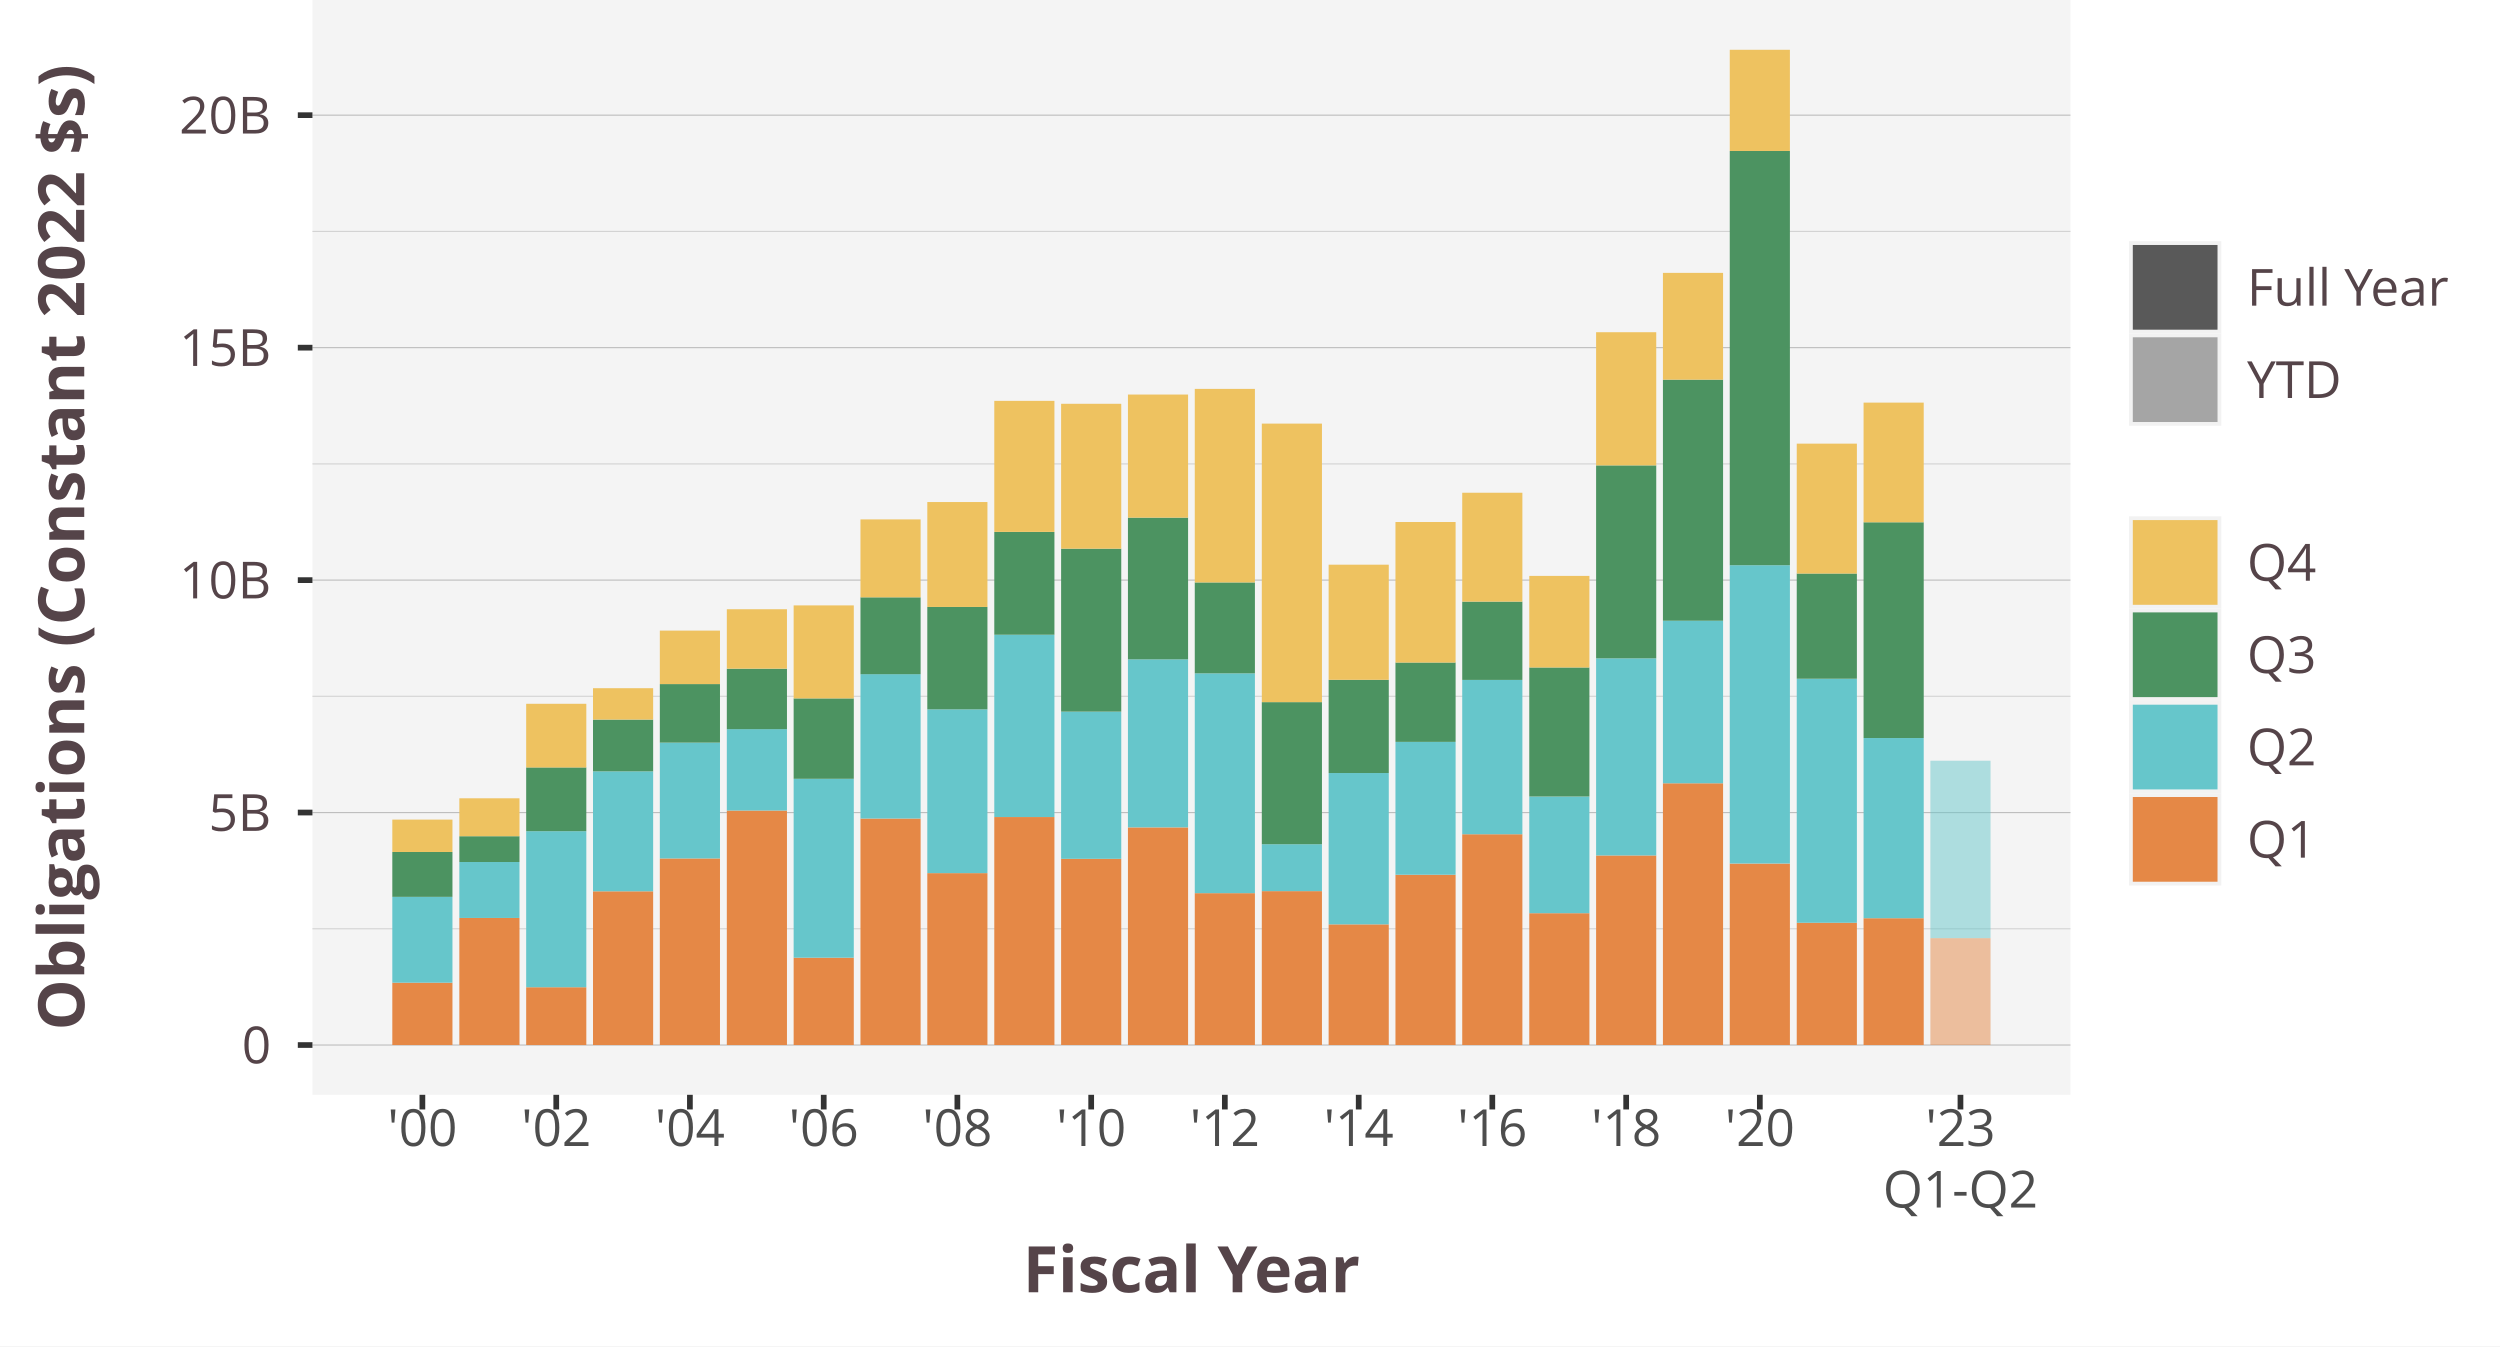
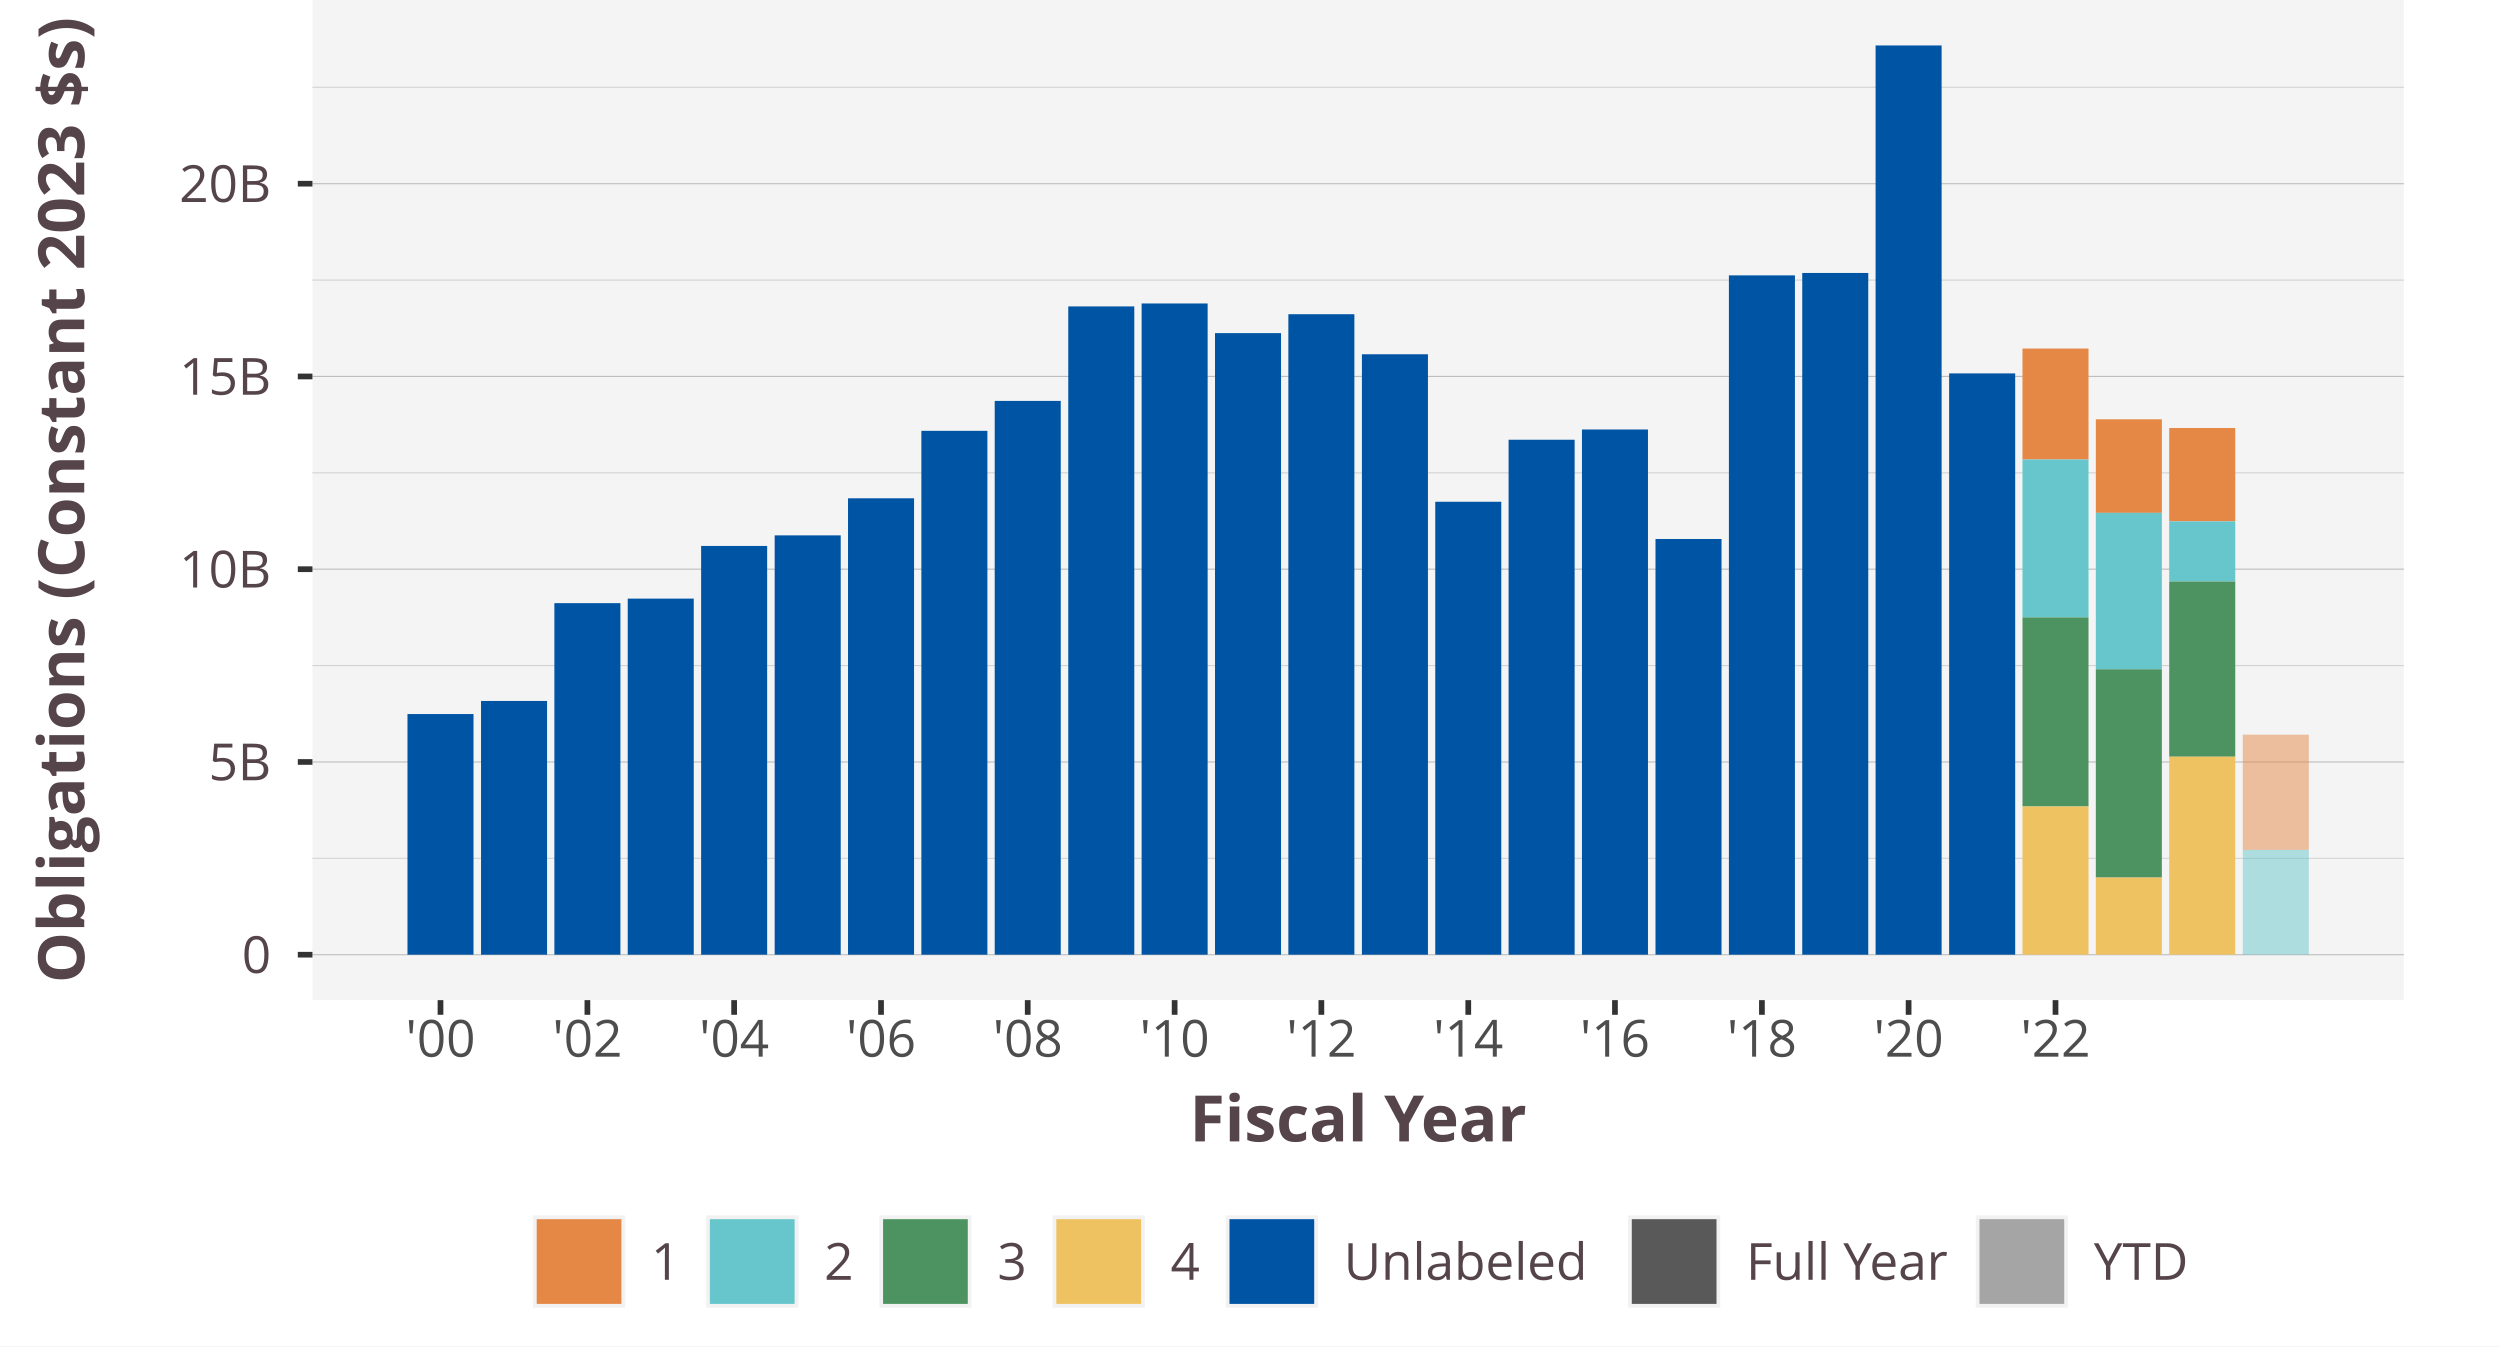
<svg xmlns="http://www.w3.org/2000/svg" class="svglite" width="468.00pt" height="252.00pt" viewBox="0 0 468.00 252.00">
  <defs>
    <style type="text/css">
    .svglite line, .svglite polyline, .svglite polygon, .svglite path, .svglite rect, .svglite circle {
      fill: none;
      stroke: #000000;
      stroke-linecap: round;
      stroke-linejoin: round;
      stroke-miterlimit: 10.00;
    }
    .svglite text {
      white-space: pre;
    }
  </style>
  </defs>
  <rect width="100%" height="100%" style="stroke: none; fill: #FFFFFF;" />
  <defs>
    <clipPath id="cpMC4wMHw0NjguMDB8MC4wMHwyNTIuMDA=">
      <rect x="0.00" y="0.00" width="468.00" height="252.00" />
    </clipPath>
  </defs>
  <g clip-path="url(#cpMC4wMHw0NjguMDB8MC4wMHwyNTIuMDA=)">
    <rect x="0.00" y="-0" width="468.00" height="252.00" style="stroke-width: 1.07; stroke: #FFFFFF; fill: #FFFFFF;" />
  </g>
  <defs>
-     <clipPath id="cpNTguNDl8Mzg3LjU5fDAuMDB8MjA0Ljk1">
-       <rect x="58.49" y="0.00" width="329.10" height="204.95" />
+     <clipPath id="cpNTguNDl8NDUwLjAwfDAuMDB8MTg3LjIz">
+       <rect x="58.49" y="0.00" width="391.51" height="187.23" />
    </clipPath>
  </defs>
-   <g clip-path="url(#cpNTguNDl8Mzg3LjU5fDAuMDB8MjA0Ljk1)">
-     <rect x="58.49" y="0.00" width="329.10" height="204.95" style="stroke-width: 1.07; stroke: none; fill: #F4F4F4;" />
-     <polyline points="58.49,173.87 387.59,173.87 " style="stroke-width: 0.21; stroke: #D3D3D3; stroke-linecap: butt;" />
-     <polyline points="58.49,130.35 387.59,130.35 " style="stroke-width: 0.21; stroke: #D3D3D3; stroke-linecap: butt;" />
-     <polyline points="58.49,86.84 387.59,86.84 " style="stroke-width: 0.21; stroke: #D3D3D3; stroke-linecap: butt;" />
-     <polyline points="58.49,43.32 387.59,43.32 " style="stroke-width: 0.21; stroke: #D3D3D3; stroke-linecap: butt;" />
-     <polyline points="58.49,195.63 387.59,195.63 " style="stroke-width: 0.21; stroke: #BEBEBE; stroke-linecap: butt;" />
-     <polyline points="58.49,152.11 387.59,152.11 " style="stroke-width: 0.21; stroke: #BEBEBE; stroke-linecap: butt;" />
-     <polyline points="58.49,108.60 387.59,108.60 " style="stroke-width: 0.21; stroke: #BEBEBE; stroke-linecap: butt;" />
-     <polyline points="58.49,65.08 387.59,65.08 " style="stroke-width: 0.21; stroke: #BEBEBE; stroke-linecap: butt;" />
-     <polyline points="58.49,21.56 387.59,21.56 " style="stroke-width: 0.21; stroke: #BEBEBE; stroke-linecap: butt;" />
-     <rect x="73.44" y="183.96" width="11.26" height="11.67" style="stroke-width: 1.07; stroke: none; stroke-linecap: butt; stroke-linejoin: miter; fill: #E58846;" />
-     <rect x="85.99" y="171.84" width="11.26" height="23.79" style="stroke-width: 1.07; stroke: none; stroke-linecap: butt; stroke-linejoin: miter; fill: #E58846;" />
-     <rect x="98.50" y="184.81" width="11.26" height="10.82" style="stroke-width: 1.07; stroke: none; stroke-linecap: butt; stroke-linejoin: miter; fill: #E58846;" />
-     <rect x="111.01" y="166.85" width="11.26" height="28.78" style="stroke-width: 1.07; stroke: none; stroke-linecap: butt; stroke-linejoin: miter; fill: #E58846;" />
-     <rect x="123.52" y="160.70" width="11.26" height="34.93" style="stroke-width: 1.07; stroke: none; stroke-linecap: butt; stroke-linejoin: miter; fill: #E58846;" />
-     <rect x="136.06" y="151.73" width="11.26" height="43.90" style="stroke-width: 1.07; stroke: none; stroke-linecap: butt; stroke-linejoin: miter; fill: #E58846;" />
-     <rect x="148.57" y="179.28" width="11.26" height="16.35" style="stroke-width: 1.07; stroke: none; stroke-linecap: butt; stroke-linejoin: miter; fill: #E58846;" />
-     <rect x="161.08" y="153.23" width="11.26" height="42.40" style="stroke-width: 1.07; stroke: none; stroke-linecap: butt; stroke-linejoin: miter; fill: #E58846;" />
-     <rect x="173.59" y="163.45" width="11.26" height="32.18" style="stroke-width: 1.07; stroke: none; stroke-linecap: butt; stroke-linejoin: miter; fill: #E58846;" />
-     <rect x="186.13" y="152.95" width="11.26" height="42.68" style="stroke-width: 1.07; stroke: none; stroke-linecap: butt; stroke-linejoin: miter; fill: #E58846;" />
-     <rect x="198.64" y="160.76" width="11.26" height="34.86" style="stroke-width: 1.07; stroke: none; stroke-linecap: butt; stroke-linejoin: miter; fill: #E58846;" />
-     <rect x="211.15" y="154.89" width="11.26" height="40.74" style="stroke-width: 1.07; stroke: none; stroke-linecap: butt; stroke-linejoin: miter; fill: #E58846;" />
-     <rect x="223.66" y="167.20" width="11.26" height="28.43" style="stroke-width: 1.07; stroke: none; stroke-linecap: butt; stroke-linejoin: miter; fill: #E58846;" />
-     <rect x="236.21" y="166.82" width="11.26" height="28.81" style="stroke-width: 1.07; stroke: none; stroke-linecap: butt; stroke-linejoin: miter; fill: #E58846;" />
-     <rect x="248.72" y="173.04" width="11.26" height="22.59" style="stroke-width: 1.07; stroke: none; stroke-linecap: butt; stroke-linejoin: miter; fill: #E58846;" />
-     <rect x="261.23" y="163.75" width="11.26" height="31.88" style="stroke-width: 1.07; stroke: none; stroke-linecap: butt; stroke-linejoin: miter; fill: #E58846;" />
-     <rect x="273.73" y="156.17" width="11.26" height="39.46" style="stroke-width: 1.07; stroke: none; stroke-linecap: butt; stroke-linejoin: miter; fill: #E58846;" />
-     <rect x="286.28" y="170.95" width="11.26" height="24.68" style="stroke-width: 1.07; stroke: none; stroke-linecap: butt; stroke-linejoin: miter; fill: #E58846;" />
-     <rect x="298.79" y="160.14" width="11.26" height="35.49" style="stroke-width: 1.07; stroke: none; stroke-linecap: butt; stroke-linejoin: miter; fill: #E58846;" />
-     <rect x="311.30" y="146.63" width="11.26" height="49.00" style="stroke-width: 1.07; stroke: none; stroke-linecap: butt; stroke-linejoin: miter; fill: #E58846;" />
-     <rect x="323.81" y="161.66" width="11.26" height="33.97" style="stroke-width: 1.07; stroke: none; stroke-linecap: butt; stroke-linejoin: miter; fill: #E58846;" />
-     <rect x="336.35" y="172.73" width="11.26" height="22.90" style="stroke-width: 1.07; stroke: none; stroke-linecap: butt; stroke-linejoin: miter; fill: #E58846;" />
-     <rect x="348.86" y="171.89" width="11.26" height="23.74" style="stroke-width: 1.07; stroke: none; stroke-linecap: butt; stroke-linejoin: miter; fill: #E58846;" />
-     <rect x="361.37" y="175.62" width="11.26" height="20.01" style="stroke-width: 1.07; stroke: none; stroke-linecap: butt; stroke-linejoin: miter; fill: #E58846; fill-opacity: 0.50;" />
-     <rect x="73.44" y="167.89" width="11.26" height="16.07" style="stroke-width: 1.07; stroke: none; stroke-linecap: butt; stroke-linejoin: miter; fill: #66C6CB;" />
-     <rect x="85.99" y="161.37" width="11.26" height="10.47" style="stroke-width: 1.07; stroke: none; stroke-linecap: butt; stroke-linejoin: miter; fill: #66C6CB;" />
-     <rect x="98.50" y="155.60" width="11.26" height="29.21" style="stroke-width: 1.07; stroke: none; stroke-linecap: butt; stroke-linejoin: miter; fill: #66C6CB;" />
-     <rect x="111.01" y="144.40" width="11.26" height="22.45" style="stroke-width: 1.07; stroke: none; stroke-linecap: butt; stroke-linejoin: miter; fill: #66C6CB;" />
-     <rect x="123.52" y="139.02" width="11.26" height="21.68" style="stroke-width: 1.07; stroke: none; stroke-linecap: butt; stroke-linejoin: miter; fill: #66C6CB;" />
-     <rect x="136.06" y="136.49" width="11.26" height="15.24" style="stroke-width: 1.07; stroke: none; stroke-linecap: butt; stroke-linejoin: miter; fill: #66C6CB;" />
-     <rect x="148.57" y="145.79" width="11.26" height="33.49" style="stroke-width: 1.07; stroke: none; stroke-linecap: butt; stroke-linejoin: miter; fill: #66C6CB;" />
-     <rect x="161.08" y="126.20" width="11.26" height="27.03" style="stroke-width: 1.07; stroke: none; stroke-linecap: butt; stroke-linejoin: miter; fill: #66C6CB;" />
-     <rect x="173.59" y="132.79" width="11.26" height="30.66" style="stroke-width: 1.07; stroke: none; stroke-linecap: butt; stroke-linejoin: miter; fill: #66C6CB;" />
-     <rect x="186.13" y="118.82" width="11.26" height="34.13" style="stroke-width: 1.07; stroke: none; stroke-linecap: butt; stroke-linejoin: miter; fill: #66C6CB;" />
-     <rect x="198.64" y="133.23" width="11.26" height="27.54" style="stroke-width: 1.07; stroke: none; stroke-linecap: butt; stroke-linejoin: miter; fill: #66C6CB;" />
-     <rect x="211.15" y="123.43" width="11.26" height="31.45" style="stroke-width: 1.07; stroke: none; stroke-linecap: butt; stroke-linejoin: miter; fill: #66C6CB;" />
-     <rect x="223.66" y="126.05" width="11.26" height="41.15" style="stroke-width: 1.07; stroke: none; stroke-linecap: butt; stroke-linejoin: miter; fill: #66C6CB;" />
-     <rect x="236.21" y="158.04" width="11.26" height="8.78" style="stroke-width: 1.07; stroke: none; stroke-linecap: butt; stroke-linejoin: miter; fill: #66C6CB;" />
-     <rect x="248.72" y="144.71" width="11.26" height="28.33" style="stroke-width: 1.07; stroke: none; stroke-linecap: butt; stroke-linejoin: miter; fill: #66C6CB;" />
-     <rect x="261.23" y="138.89" width="11.26" height="24.86" style="stroke-width: 1.07; stroke: none; stroke-linecap: butt; stroke-linejoin: miter; fill: #66C6CB;" />
-     <rect x="273.73" y="127.28" width="11.26" height="28.89" style="stroke-width: 1.07; stroke: none; stroke-linecap: butt; stroke-linejoin: miter; fill: #66C6CB;" />
-     <rect x="286.28" y="149.12" width="11.26" height="21.83" style="stroke-width: 1.07; stroke: none; stroke-linecap: butt; stroke-linejoin: miter; fill: #66C6CB;" />
-     <rect x="298.79" y="123.24" width="11.26" height="36.90" style="stroke-width: 1.07; stroke: none; stroke-linecap: butt; stroke-linejoin: miter; fill: #66C6CB;" />
-     <rect x="311.30" y="116.20" width="11.26" height="30.43" style="stroke-width: 1.07; stroke: none; stroke-linecap: butt; stroke-linejoin: miter; fill: #66C6CB;" />
-     <rect x="323.81" y="105.81" width="11.26" height="55.84" style="stroke-width: 1.07; stroke: none; stroke-linecap: butt; stroke-linejoin: miter; fill: #66C6CB;" />
-     <rect x="336.35" y="127.07" width="11.26" height="45.67" style="stroke-width: 1.07; stroke: none; stroke-linecap: butt; stroke-linejoin: miter; fill: #66C6CB;" />
-     <rect x="348.86" y="138.16" width="11.26" height="33.73" style="stroke-width: 1.07; stroke: none; stroke-linecap: butt; stroke-linejoin: miter; fill: #66C6CB;" />
-     <rect x="361.37" y="142.41" width="11.26" height="33.21" style="stroke-width: 1.07; stroke: none; stroke-linecap: butt; stroke-linejoin: miter; fill: #66C6CB; fill-opacity: 0.50;" />
-     <rect x="73.44" y="159.49" width="11.26" height="8.40" style="stroke-width: 1.07; stroke: none; stroke-linecap: butt; stroke-linejoin: miter; fill: #4C9361;" />
-     <rect x="85.99" y="156.54" width="11.26" height="4.83" style="stroke-width: 1.07; stroke: none; stroke-linecap: butt; stroke-linejoin: miter; fill: #4C9361;" />
-     <rect x="98.50" y="143.66" width="11.26" height="11.94" style="stroke-width: 1.07; stroke: none; stroke-linecap: butt; stroke-linejoin: miter; fill: #4C9361;" />
-     <rect x="111.01" y="134.71" width="11.26" height="9.69" style="stroke-width: 1.07; stroke: none; stroke-linecap: butt; stroke-linejoin: miter; fill: #4C9361;" />
-     <rect x="123.52" y="128.06" width="11.26" height="10.96" style="stroke-width: 1.07; stroke: none; stroke-linecap: butt; stroke-linejoin: miter; fill: #4C9361;" />
-     <rect x="136.06" y="125.18" width="11.26" height="11.32" style="stroke-width: 1.07; stroke: none; stroke-linecap: butt; stroke-linejoin: miter; fill: #4C9361;" />
-     <rect x="148.57" y="130.74" width="11.26" height="15.05" style="stroke-width: 1.07; stroke: none; stroke-linecap: butt; stroke-linejoin: miter; fill: #4C9361;" />
-     <rect x="161.08" y="111.82" width="11.26" height="14.39" style="stroke-width: 1.07; stroke: none; stroke-linecap: butt; stroke-linejoin: miter; fill: #4C9361;" />
-     <rect x="173.59" y="113.61" width="11.26" height="19.18" style="stroke-width: 1.07; stroke: none; stroke-linecap: butt; stroke-linejoin: miter; fill: #4C9361;" />
-     <rect x="186.13" y="99.58" width="11.26" height="19.24" style="stroke-width: 1.07; stroke: none; stroke-linecap: butt; stroke-linejoin: miter; fill: #4C9361;" />
-     <rect x="198.64" y="102.71" width="11.26" height="30.51" style="stroke-width: 1.07; stroke: none; stroke-linecap: butt; stroke-linejoin: miter; fill: #4C9361;" />
-     <rect x="211.15" y="96.90" width="11.26" height="26.53" style="stroke-width: 1.07; stroke: none; stroke-linecap: butt; stroke-linejoin: miter; fill: #4C9361;" />
-     <rect x="223.66" y="109.03" width="11.26" height="17.02" style="stroke-width: 1.07; stroke: none; stroke-linecap: butt; stroke-linejoin: miter; fill: #4C9361;" />
-     <rect x="236.21" y="131.44" width="11.26" height="26.60" style="stroke-width: 1.07; stroke: none; stroke-linecap: butt; stroke-linejoin: miter; fill: #4C9361;" />
-     <rect x="248.72" y="127.26" width="11.26" height="17.45" style="stroke-width: 1.07; stroke: none; stroke-linecap: butt; stroke-linejoin: miter; fill: #4C9361;" />
-     <rect x="261.23" y="124.02" width="11.26" height="14.86" style="stroke-width: 1.07; stroke: none; stroke-linecap: butt; stroke-linejoin: miter; fill: #4C9361;" />
-     <rect x="273.73" y="112.62" width="11.26" height="14.66" style="stroke-width: 1.07; stroke: none; stroke-linecap: butt; stroke-linejoin: miter; fill: #4C9361;" />
-     <rect x="286.28" y="124.95" width="11.26" height="24.16" style="stroke-width: 1.07; stroke: none; stroke-linecap: butt; stroke-linejoin: miter; fill: #4C9361;" />
-     <rect x="298.79" y="87.12" width="11.26" height="36.12" style="stroke-width: 1.07; stroke: none; stroke-linecap: butt; stroke-linejoin: miter; fill: #4C9361;" />
-     <rect x="311.30" y="71.07" width="11.26" height="45.13" style="stroke-width: 1.07; stroke: none; stroke-linecap: butt; stroke-linejoin: miter; fill: #4C9361;" />
-     <rect x="323.81" y="28.26" width="11.26" height="77.55" style="stroke-width: 1.07; stroke: none; stroke-linecap: butt; stroke-linejoin: miter; fill: #4C9361;" />
-     <rect x="336.35" y="107.36" width="11.26" height="19.70" style="stroke-width: 1.07; stroke: none; stroke-linecap: butt; stroke-linejoin: miter; fill: #4C9361;" />
-     <rect x="348.86" y="97.77" width="11.26" height="40.39" style="stroke-width: 1.07; stroke: none; stroke-linecap: butt; stroke-linejoin: miter; fill: #4C9361;" />
-     <rect x="73.44" y="153.43" width="11.26" height="6.06" style="stroke-width: 1.07; stroke: none; stroke-linecap: butt; stroke-linejoin: miter; fill: #EEC260;" />
-     <rect x="85.99" y="149.44" width="11.26" height="7.10" style="stroke-width: 1.07; stroke: none; stroke-linecap: butt; stroke-linejoin: miter; fill: #EEC260;" />
-     <rect x="98.50" y="131.75" width="11.26" height="11.92" style="stroke-width: 1.07; stroke: none; stroke-linecap: butt; stroke-linejoin: miter; fill: #EEC260;" />
-     <rect x="111.01" y="128.83" width="11.26" height="5.87" style="stroke-width: 1.07; stroke: none; stroke-linecap: butt; stroke-linejoin: miter; fill: #EEC260;" />
-     <rect x="123.52" y="118.05" width="11.26" height="10.01" style="stroke-width: 1.07; stroke: none; stroke-linecap: butt; stroke-linejoin: miter; fill: #EEC260;" />
-     <rect x="136.06" y="114.05" width="11.26" height="11.12" style="stroke-width: 1.07; stroke: none; stroke-linecap: butt; stroke-linejoin: miter; fill: #EEC260;" />
-     <rect x="148.57" y="113.33" width="11.26" height="17.41" style="stroke-width: 1.07; stroke: none; stroke-linecap: butt; stroke-linejoin: miter; fill: #EEC260;" />
-     <rect x="161.08" y="97.23" width="11.26" height="14.59" style="stroke-width: 1.07; stroke: none; stroke-linecap: butt; stroke-linejoin: miter; fill: #EEC260;" />
-     <rect x="173.59" y="93.98" width="11.26" height="19.64" style="stroke-width: 1.07; stroke: none; stroke-linecap: butt; stroke-linejoin: miter; fill: #EEC260;" />
-     <rect x="186.13" y="75.04" width="11.26" height="24.53" style="stroke-width: 1.07; stroke: none; stroke-linecap: butt; stroke-linejoin: miter; fill: #EEC260;" />
-     <rect x="198.64" y="75.59" width="11.26" height="27.12" style="stroke-width: 1.07; stroke: none; stroke-linecap: butt; stroke-linejoin: miter; fill: #EEC260;" />
-     <rect x="211.15" y="73.86" width="11.26" height="23.04" style="stroke-width: 1.07; stroke: none; stroke-linecap: butt; stroke-linejoin: miter; fill: #EEC260;" />
-     <rect x="223.66" y="72.80" width="11.26" height="36.23" style="stroke-width: 1.07; stroke: none; stroke-linecap: butt; stroke-linejoin: miter; fill: #EEC260;" />
-     <rect x="236.21" y="79.30" width="11.26" height="52.14" style="stroke-width: 1.07; stroke: none; stroke-linecap: butt; stroke-linejoin: miter; fill: #EEC260;" />
-     <rect x="248.72" y="105.71" width="11.26" height="21.55" style="stroke-width: 1.07; stroke: none; stroke-linecap: butt; stroke-linejoin: miter; fill: #EEC260;" />
-     <rect x="261.23" y="97.72" width="11.26" height="26.31" style="stroke-width: 1.07; stroke: none; stroke-linecap: butt; stroke-linejoin: miter; fill: #EEC260;" />
-     <rect x="273.73" y="92.24" width="11.26" height="20.38" style="stroke-width: 1.07; stroke: none; stroke-linecap: butt; stroke-linejoin: miter; fill: #EEC260;" />
-     <rect x="286.28" y="107.81" width="11.26" height="17.14" style="stroke-width: 1.07; stroke: none; stroke-linecap: butt; stroke-linejoin: miter; fill: #EEC260;" />
-     <rect x="298.79" y="62.19" width="11.26" height="24.93" style="stroke-width: 1.07; stroke: none; stroke-linecap: butt; stroke-linejoin: miter; fill: #EEC260;" />
-     <rect x="311.30" y="51.08" width="11.26" height="19.99" style="stroke-width: 1.07; stroke: none; stroke-linecap: butt; stroke-linejoin: miter; fill: #EEC260;" />
-     <rect x="323.81" y="9.32" width="11.26" height="18.94" style="stroke-width: 1.07; stroke: none; stroke-linecap: butt; stroke-linejoin: miter; fill: #EEC260;" />
-     <rect x="336.35" y="83.05" width="11.26" height="24.32" style="stroke-width: 1.07; stroke: none; stroke-linecap: butt; stroke-linejoin: miter; fill: #EEC260;" />
-     <rect x="348.86" y="75.37" width="11.26" height="22.40" style="stroke-width: 1.07; stroke: none; stroke-linecap: butt; stroke-linejoin: miter; fill: #EEC260;" />
+   <g clip-path="url(#cpNTguNDl8NDUwLjAwfDAuMDB8MTg3LjIz)">
+     <rect x="58.49" y="-0" width="391.51" height="187.23" style="stroke-width: 1.07; stroke: none; fill: #F4F4F4;" />
+     <polyline points="58.49,160.68 450.00,160.68 " style="stroke-width: 0.21; stroke: #D3D3D3; stroke-linecap: butt;" />
+     <polyline points="58.49,124.59 450.00,124.59 " style="stroke-width: 0.21; stroke: #D3D3D3; stroke-linecap: butt;" />
+     <polyline points="58.49,88.51 450.00,88.51 " style="stroke-width: 0.21; stroke: #D3D3D3; stroke-linecap: butt;" />
+     <polyline points="58.49,52.43 450.00,52.43 " style="stroke-width: 0.21; stroke: #D3D3D3; stroke-linecap: butt;" />
+     <polyline points="58.49,16.34 450.00,16.34 " style="stroke-width: 0.21; stroke: #D3D3D3; stroke-linecap: butt;" />
+     <polyline points="58.49,178.72 450.00,178.72 " style="stroke-width: 0.21; stroke: #BEBEBE; stroke-linecap: butt;" />
+     <polyline points="58.49,142.64 450.00,142.64 " style="stroke-width: 0.21; stroke: #BEBEBE; stroke-linecap: butt;" />
+     <polyline points="58.49,106.55 450.00,106.55 " style="stroke-width: 0.21; stroke: #BEBEBE; stroke-linecap: butt;" />
+     <polyline points="58.49,70.47 450.00,70.47 " style="stroke-width: 0.21; stroke: #BEBEBE; stroke-linecap: butt;" />
+     <polyline points="58.49,34.39 450.00,34.39 " style="stroke-width: 0.21; stroke: #BEBEBE; stroke-linecap: butt;" />
+     <rect x="378.61" y="65.25" width="12.36" height="20.77" style="stroke-width: 1.07; stroke: none; stroke-linecap: butt; stroke-linejoin: miter; fill: #E58846;" />
+     <rect x="392.34" y="78.49" width="12.36" height="17.52" style="stroke-width: 1.07; stroke: none; stroke-linecap: butt; stroke-linejoin: miter; fill: #E58846;" />
+     <rect x="406.08" y="80.12" width="12.36" height="17.48" style="stroke-width: 1.07; stroke: none; stroke-linecap: butt; stroke-linejoin: miter; fill: #E58846;" />
+     <rect x="419.85" y="137.53" width="12.36" height="21.57" style="stroke-width: 1.07; stroke: none; stroke-linecap: butt; stroke-linejoin: miter; fill: #E58846; fill-opacity: 0.50;" />
+     <rect x="378.61" y="86.02" width="12.36" height="29.56" style="stroke-width: 1.07; stroke: none; stroke-linecap: butt; stroke-linejoin: miter; fill: #66C6CB;" />
+     <rect x="392.34" y="96.00" width="12.36" height="29.29" style="stroke-width: 1.07; stroke: none; stroke-linecap: butt; stroke-linejoin: miter; fill: #66C6CB;" />
+     <rect x="406.08" y="97.60" width="12.36" height="11.24" style="stroke-width: 1.07; stroke: none; stroke-linecap: butt; stroke-linejoin: miter; fill: #66C6CB;" />
+     <rect x="419.85" y="159.10" width="12.36" height="19.62" style="stroke-width: 1.07; stroke: none; stroke-linecap: butt; stroke-linejoin: miter; fill: #66C6CB; fill-opacity: 0.50;" />
+     <rect x="378.61" y="115.58" width="12.36" height="35.39" style="stroke-width: 1.07; stroke: none; stroke-linecap: butt; stroke-linejoin: miter; fill: #4C9361;" />
+     <rect x="392.34" y="125.29" width="12.36" height="38.99" style="stroke-width: 1.07; stroke: none; stroke-linecap: butt; stroke-linejoin: miter; fill: #4C9361;" />
+     <rect x="406.08" y="108.85" width="12.36" height="32.81" style="stroke-width: 1.07; stroke: none; stroke-linecap: butt; stroke-linejoin: miter; fill: #4C9361;" />
+     <rect x="378.61" y="150.97" width="12.36" height="27.75" style="stroke-width: 1.07; stroke: none; stroke-linecap: butt; stroke-linejoin: miter; fill: #EEC260;" />
+     <rect x="392.34" y="164.28" width="12.36" height="14.44" style="stroke-width: 1.07; stroke: none; stroke-linecap: butt; stroke-linejoin: miter; fill: #EEC260;" />
+     <rect x="406.08" y="141.65" width="12.36" height="37.07" style="stroke-width: 1.07; stroke: none; stroke-linecap: butt; stroke-linejoin: miter; fill: #EEC260;" />
+     <rect x="76.28" y="133.67" width="12.36" height="45.05" style="stroke-width: 1.07; stroke: none; stroke-linecap: butt; stroke-linejoin: miter; fill: #0054A4;" />
+     <rect x="90.05" y="131.22" width="12.36" height="47.50" style="stroke-width: 1.07; stroke: none; stroke-linecap: butt; stroke-linejoin: miter; fill: #0054A4;" />
+     <rect x="103.78" y="112.91" width="12.36" height="65.81" style="stroke-width: 1.07; stroke: none; stroke-linecap: butt; stroke-linejoin: miter; fill: #0054A4;" />
+     <rect x="117.51" y="112.06" width="12.36" height="66.66" style="stroke-width: 1.07; stroke: none; stroke-linecap: butt; stroke-linejoin: miter; fill: #0054A4;" />
+     <rect x="131.25" y="102.20" width="12.36" height="76.52" style="stroke-width: 1.07; stroke: none; stroke-linecap: butt; stroke-linejoin: miter; fill: #0054A4;" />
+     <rect x="145.02" y="100.22" width="12.36" height="78.50" style="stroke-width: 1.07; stroke: none; stroke-linecap: butt; stroke-linejoin: miter; fill: #0054A4;" />
+     <rect x="158.75" y="93.28" width="12.36" height="85.44" style="stroke-width: 1.07; stroke: none; stroke-linecap: butt; stroke-linejoin: miter; fill: #0054A4;" />
+     <rect x="172.48" y="80.65" width="12.36" height="98.07" style="stroke-width: 1.07; stroke: none; stroke-linecap: butt; stroke-linejoin: miter; fill: #0054A4;" />
+     <rect x="186.21" y="75.05" width="12.36" height="103.67" style="stroke-width: 1.07; stroke: none; stroke-linecap: butt; stroke-linejoin: miter; fill: #0054A4;" />
+     <rect x="199.98" y="57.36" width="12.36" height="121.36" style="stroke-width: 1.07; stroke: none; stroke-linecap: butt; stroke-linejoin: miter; fill: #0054A4;" />
+     <rect x="213.71" y="56.81" width="12.36" height="121.91" style="stroke-width: 1.07; stroke: none; stroke-linecap: butt; stroke-linejoin: miter; fill: #0054A4;" />
+     <rect x="227.45" y="62.36" width="12.36" height="116.36" style="stroke-width: 1.07; stroke: none; stroke-linecap: butt; stroke-linejoin: miter; fill: #0054A4;" />
+     <rect x="241.18" y="58.82" width="12.36" height="119.90" style="stroke-width: 1.07; stroke: none; stroke-linecap: butt; stroke-linejoin: miter; fill: #0054A4;" />
+     <rect x="254.95" y="66.32" width="12.36" height="112.40" style="stroke-width: 1.07; stroke: none; stroke-linecap: butt; stroke-linejoin: miter; fill: #0054A4;" />
+     <rect x="268.68" y="93.93" width="12.36" height="84.79" style="stroke-width: 1.07; stroke: none; stroke-linecap: butt; stroke-linejoin: miter; fill: #0054A4;" />
+     <rect x="282.41" y="82.32" width="12.36" height="96.40" style="stroke-width: 1.07; stroke: none; stroke-linecap: butt; stroke-linejoin: miter; fill: #0054A4;" />
+     <rect x="296.14" y="80.40" width="12.36" height="98.32" style="stroke-width: 1.07; stroke: none; stroke-linecap: butt; stroke-linejoin: miter; fill: #0054A4;" />
+     <rect x="309.91" y="100.90" width="12.36" height="77.82" style="stroke-width: 1.07; stroke: none; stroke-linecap: butt; stroke-linejoin: miter; fill: #0054A4;" />
+     <rect x="323.65" y="51.55" width="12.36" height="127.17" style="stroke-width: 1.07; stroke: none; stroke-linecap: butt; stroke-linejoin: miter; fill: #0054A4;" />
+     <rect x="337.38" y="51.10" width="12.36" height="127.62" style="stroke-width: 1.07; stroke: none; stroke-linecap: butt; stroke-linejoin: miter; fill: #0054A4;" />
+     <rect x="351.11" y="8.51" width="12.36" height="170.21" style="stroke-width: 1.07; stroke: none; stroke-linecap: butt; stroke-linejoin: miter; fill: #0054A4;" />
+     <rect x="364.88" y="69.90" width="12.36" height="108.82" style="stroke-width: 1.07; stroke: none; stroke-linecap: butt; stroke-linejoin: miter; fill: #0054A4;" />
  </g>
  <g clip-path="url(#cpMC4wMHw0NjguMDB8MC4wMHwyNTIuMDA=)">
-     <text x="50.76" y="199.05" text-anchor="end" style="font-size: 9.60px;fill: #554449; font-family: &quot;Open Sans&quot;;" textLength="5.49px" lengthAdjust="spacingAndGlyphs">0</text>
-     <text x="50.76" y="155.54" text-anchor="end" style="font-size: 9.60px;fill: #554449; font-family: &quot;Open Sans&quot;;" textLength="11.68px" lengthAdjust="spacingAndGlyphs">5B</text>
-     <text x="50.76" y="112.02" text-anchor="end" style="font-size: 9.60px;fill: #554449; font-family: &quot;Open Sans&quot;;" textLength="17.16px" lengthAdjust="spacingAndGlyphs">10B</text>
-     <text x="50.76" y="68.50" text-anchor="end" style="font-size: 9.60px;fill: #554449; font-family: &quot;Open Sans&quot;;" textLength="17.16px" lengthAdjust="spacingAndGlyphs">15B</text>
-     <text x="50.76" y="24.99" text-anchor="end" style="font-size: 9.60px;fill: #554449; font-family: &quot;Open Sans&quot;;" textLength="17.16px" lengthAdjust="spacingAndGlyphs">20B</text>
-     <polyline points="55.75,195.63 58.49,195.63 " style="stroke-width: 1.07; stroke: #333333; stroke-linecap: butt;" />
-     <polyline points="55.75,152.11 58.49,152.11 " style="stroke-width: 1.07; stroke: #333333; stroke-linecap: butt;" />
-     <polyline points="55.75,108.60 58.49,108.60 " style="stroke-width: 1.07; stroke: #333333; stroke-linecap: butt;" />
-     <polyline points="55.75,65.08 58.49,65.08 " style="stroke-width: 1.07; stroke: #333333; stroke-linecap: butt;" />
-     <polyline points="55.75,21.56 58.49,21.56 " style="stroke-width: 1.07; stroke: #333333; stroke-linecap: butt;" />
-     <polyline points="79.07,207.69 79.07,204.95 " style="stroke-width: 1.07; stroke: #333333; stroke-linecap: butt;" />
-     <polyline points="104.13,207.69 104.13,204.95 " style="stroke-width: 1.07; stroke: #333333; stroke-linecap: butt;" />
-     <polyline points="129.15,207.69 129.15,204.95 " style="stroke-width: 1.07; stroke: #333333; stroke-linecap: butt;" />
-     <polyline points="154.20,207.69 154.20,204.95 " style="stroke-width: 1.07; stroke: #333333; stroke-linecap: butt;" />
-     <polyline points="179.22,207.69 179.22,204.95 " style="stroke-width: 1.07; stroke: #333333; stroke-linecap: butt;" />
-     <polyline points="204.27,207.69 204.27,204.95 " style="stroke-width: 1.07; stroke: #333333; stroke-linecap: butt;" />
-     <polyline points="229.29,207.69 229.29,204.95 " style="stroke-width: 1.07; stroke: #333333; stroke-linecap: butt;" />
-     <polyline points="254.35,207.69 254.35,204.95 " style="stroke-width: 1.07; stroke: #333333; stroke-linecap: butt;" />
-     <polyline points="279.36,207.69 279.36,204.95 " style="stroke-width: 1.07; stroke: #333333; stroke-linecap: butt;" />
-     <polyline points="304.42,207.69 304.42,204.95 " style="stroke-width: 1.07; stroke: #333333; stroke-linecap: butt;" />
-     <polyline points="329.44,207.69 329.44,204.95 " style="stroke-width: 1.07; stroke: #333333; stroke-linecap: butt;" />
-     <polyline points="367.00,207.69 367.00,204.95 " style="stroke-width: 1.07; stroke: #333333; stroke-linecap: butt;" />
-     <text x="79.07" y="214.53" text-anchor="middle" style="font-size: 9.60px;fill: #4D4D4D; font-family: &quot;Open Sans&quot;;" textLength="13.08px" lengthAdjust="spacingAndGlyphs">'00</text>
-     <text x="104.13" y="214.53" text-anchor="middle" style="font-size: 9.60px;fill: #4D4D4D; font-family: &quot;Open Sans&quot;;" textLength="13.08px" lengthAdjust="spacingAndGlyphs">'02</text>
-     <text x="129.15" y="214.53" text-anchor="middle" style="font-size: 9.60px;fill: #4D4D4D; font-family: &quot;Open Sans&quot;;" textLength="13.08px" lengthAdjust="spacingAndGlyphs">'04</text>
-     <text x="154.20" y="214.53" text-anchor="middle" style="font-size: 9.60px;fill: #4D4D4D; font-family: &quot;Open Sans&quot;;" textLength="13.08px" lengthAdjust="spacingAndGlyphs">'06</text>
-     <text x="179.22" y="214.53" text-anchor="middle" style="font-size: 9.60px;fill: #4D4D4D; font-family: &quot;Open Sans&quot;;" textLength="13.08px" lengthAdjust="spacingAndGlyphs">'08</text>
-     <text x="204.27" y="214.53" text-anchor="middle" style="font-size: 9.60px;fill: #4D4D4D; font-family: &quot;Open Sans&quot;;" textLength="13.08px" lengthAdjust="spacingAndGlyphs">'10</text>
-     <text x="229.29" y="214.53" text-anchor="middle" style="font-size: 9.60px;fill: #4D4D4D; font-family: &quot;Open Sans&quot;;" textLength="13.08px" lengthAdjust="spacingAndGlyphs">'12</text>
-     <text x="254.35" y="214.53" text-anchor="middle" style="font-size: 9.60px;fill: #4D4D4D; font-family: &quot;Open Sans&quot;;" textLength="13.08px" lengthAdjust="spacingAndGlyphs">'14</text>
-     <text x="279.36" y="214.53" text-anchor="middle" style="font-size: 9.60px;fill: #4D4D4D; font-family: &quot;Open Sans&quot;;" textLength="13.08px" lengthAdjust="spacingAndGlyphs">'16</text>
-     <text x="304.42" y="214.53" text-anchor="middle" style="font-size: 9.60px;fill: #4D4D4D; font-family: &quot;Open Sans&quot;;" textLength="13.08px" lengthAdjust="spacingAndGlyphs">'18</text>
-     <text x="329.44" y="214.53" text-anchor="middle" style="font-size: 9.60px;fill: #4D4D4D; font-family: &quot;Open Sans&quot;;" textLength="13.08px" lengthAdjust="spacingAndGlyphs">'20</text>
-     <text x="367.00" y="214.53" text-anchor="middle" style="font-size: 9.60px;fill: #4D4D4D; font-family: &quot;Open Sans&quot;;" textLength="13.08px" lengthAdjust="spacingAndGlyphs">'23</text>
-     <text x="367.00" y="226.05" text-anchor="middle" style="font-size: 9.60px;fill: #4D4D4D; font-family: &quot;Open Sans&quot;;" textLength="28.98px" lengthAdjust="spacingAndGlyphs">Q1-Q2</text>
-     <text x="223.04" y="241.91" text-anchor="middle" style="font-size: 12.00px; font-weight: bold;fill: #554449; font-family: &quot;Open Sans&quot;;" textLength="63.71px" lengthAdjust="spacingAndGlyphs">Fiscal Year</text>
-     <text transform="translate(15.77,102.47) rotate(-90)" text-anchor="middle" style="font-size: 12.00px; font-weight: bold;fill: #554449; font-family: &quot;Open Sans&quot;;" textLength="180.95px" lengthAdjust="spacingAndGlyphs">Obligations (Constant 2022 $s)</text>
-     <rect x="398.55" y="39.18" width="62.25" height="40.54" style="stroke-width: 1.07; stroke: none; fill: #FFFFFF;" />
-     <rect x="398.55" y="45.15" width="17.28" height="17.28" style="stroke-width: 1.07; stroke: none; fill: #F2F2F2;" />
-     <rect x="399.26" y="45.86" width="15.86" height="15.86" style="stroke-width: 1.07; stroke: none; stroke-linecap: butt; stroke-linejoin: miter; fill: #595959;" />
-     <rect x="398.55" y="62.43" width="17.28" height="17.28" style="stroke-width: 1.07; stroke: none; fill: #F2F2F2;" />
-     <rect x="399.26" y="63.14" width="15.86" height="15.86" style="stroke-width: 1.07; stroke: none; stroke-linecap: butt; stroke-linejoin: miter; fill: #595959; fill-opacity: 0.50;" />
-     <text x="420.65" y="57.22" style="font-size: 9.60px;fill: #554449; font-family: &quot;Open Sans&quot;;" textLength="38.15px" lengthAdjust="spacingAndGlyphs">Full Year</text>
-     <text x="420.65" y="74.50" style="font-size: 9.60px;fill: #554449; font-family: &quot;Open Sans&quot;;" textLength="17.60px" lengthAdjust="spacingAndGlyphs">YTD</text>
-     <rect x="398.55" y="90.67" width="37.05" height="75.10" style="stroke-width: 1.07; stroke: none; fill: #FFFFFF;" />
-     <rect x="398.55" y="96.65" width="17.28" height="17.28" style="stroke-width: 1.07; stroke: none; fill: #F2F2F2;" />
-     <rect x="399.26" y="97.36" width="15.86" height="15.86" style="stroke-width: 1.07; stroke: none; stroke-linecap: butt; stroke-linejoin: miter; fill: #EEC260;" />
-     <rect x="398.55" y="113.93" width="17.28" height="17.28" style="stroke-width: 1.07; stroke: none; fill: #F2F2F2;" />
-     <rect x="399.26" y="114.64" width="15.86" height="15.86" style="stroke-width: 1.07; stroke: none; stroke-linecap: butt; stroke-linejoin: miter; fill: #4C9361;" />
-     <rect x="398.55" y="131.21" width="17.28" height="17.28" style="stroke-width: 1.07; stroke: none; fill: #F2F2F2;" />
-     <rect x="399.26" y="131.92" width="15.86" height="15.86" style="stroke-width: 1.07; stroke: none; stroke-linecap: butt; stroke-linejoin: miter; fill: #66C6CB;" />
-     <rect x="398.55" y="148.49" width="17.28" height="17.28" style="stroke-width: 1.07; stroke: none; fill: #F2F2F2;" />
-     <rect x="399.26" y="149.20" width="15.86" height="15.86" style="stroke-width: 1.07; stroke: none; stroke-linecap: butt; stroke-linejoin: miter; fill: #E58846;" />
-     <text x="420.65" y="108.71" style="font-size: 9.60px;fill: #554449; font-family: &quot;Open Sans&quot;;" textLength="12.95px" lengthAdjust="spacingAndGlyphs">Q4</text>
-     <text x="420.65" y="125.99" style="font-size: 9.60px;fill: #554449; font-family: &quot;Open Sans&quot;;" textLength="12.95px" lengthAdjust="spacingAndGlyphs">Q3</text>
-     <text x="420.65" y="143.27" style="font-size: 9.60px;fill: #554449; font-family: &quot;Open Sans&quot;;" textLength="12.95px" lengthAdjust="spacingAndGlyphs">Q2</text>
-     <text x="420.65" y="160.55" style="font-size: 9.60px;fill: #554449; font-family: &quot;Open Sans&quot;;" textLength="12.95px" lengthAdjust="spacingAndGlyphs">Q1</text>
+     <text x="50.76" y="182.14" text-anchor="end" style="font-size: 9.60px;fill: #554449; font-family: &quot;Open Sans&quot;;" textLength="5.49px" lengthAdjust="spacingAndGlyphs">0</text>
+     <text x="50.76" y="146.06" text-anchor="end" style="font-size: 9.60px;fill: #554449; font-family: &quot;Open Sans&quot;;" textLength="11.68px" lengthAdjust="spacingAndGlyphs">5B</text>
+     <text x="50.76" y="109.98" text-anchor="end" style="font-size: 9.60px;fill: #554449; font-family: &quot;Open Sans&quot;;" textLength="17.16px" lengthAdjust="spacingAndGlyphs">10B</text>
+     <text x="50.76" y="73.89" text-anchor="end" style="font-size: 9.60px;fill: #554449; font-family: &quot;Open Sans&quot;;" textLength="17.16px" lengthAdjust="spacingAndGlyphs">15B</text>
+     <text x="50.76" y="37.81" text-anchor="end" style="font-size: 9.60px;fill: #554449; font-family: &quot;Open Sans&quot;;" textLength="17.16px" lengthAdjust="spacingAndGlyphs">20B</text>
+     <polyline points="55.75,178.72 58.49,178.72 " style="stroke-width: 1.07; stroke: #333333; stroke-linecap: butt;" />
+     <polyline points="55.75,142.64 58.49,142.64 " style="stroke-width: 1.07; stroke: #333333; stroke-linecap: butt;" />
+     <polyline points="55.75,106.55 58.49,106.55 " style="stroke-width: 1.07; stroke: #333333; stroke-linecap: butt;" />
+     <polyline points="55.75,70.47 58.49,70.47 " style="stroke-width: 1.07; stroke: #333333; stroke-linecap: butt;" />
+     <polyline points="55.75,34.39 58.49,34.39 " style="stroke-width: 1.07; stroke: #333333; stroke-linecap: butt;" />
+     <polyline points="82.46,189.97 82.46,187.23 " style="stroke-width: 1.07; stroke: #333333; stroke-linecap: butt;" />
+     <polyline points="109.96,189.97 109.96,187.23 " style="stroke-width: 1.07; stroke: #333333; stroke-linecap: butt;" />
+     <polyline points="137.43,189.97 137.43,187.23 " style="stroke-width: 1.07; stroke: #333333; stroke-linecap: butt;" />
+     <polyline points="164.93,189.97 164.93,187.23 " style="stroke-width: 1.07; stroke: #333333; stroke-linecap: butt;" />
+     <polyline points="192.39,189.97 192.39,187.23 " style="stroke-width: 1.07; stroke: #333333; stroke-linecap: butt;" />
+     <polyline points="219.89,189.97 219.89,187.23 " style="stroke-width: 1.07; stroke: #333333; stroke-linecap: butt;" />
+     <polyline points="247.36,189.97 247.36,187.23 " style="stroke-width: 1.07; stroke: #333333; stroke-linecap: butt;" />
+     <polyline points="274.86,189.97 274.86,187.23 " style="stroke-width: 1.07; stroke: #333333; stroke-linecap: butt;" />
+     <polyline points="302.32,189.97 302.32,187.23 " style="stroke-width: 1.07; stroke: #333333; stroke-linecap: butt;" />
+     <polyline points="329.83,189.97 329.83,187.23 " style="stroke-width: 1.07; stroke: #333333; stroke-linecap: butt;" />
+     <polyline points="357.29,189.97 357.29,187.23 " style="stroke-width: 1.07; stroke: #333333; stroke-linecap: butt;" />
+     <polyline points="384.79,189.97 384.79,187.23 " style="stroke-width: 1.07; stroke: #333333; stroke-linecap: butt;" />
+     <text x="82.46" y="197.81" text-anchor="middle" style="font-size: 9.60px;fill: #4D4D4D; font-family: &quot;Open Sans&quot;;" textLength="13.08px" lengthAdjust="spacingAndGlyphs">'00</text>
+     <text x="109.96" y="197.81" text-anchor="middle" style="font-size: 9.60px;fill: #4D4D4D; font-family: &quot;Open Sans&quot;;" textLength="13.08px" lengthAdjust="spacingAndGlyphs">'02</text>
+     <text x="137.43" y="197.81" text-anchor="middle" style="font-size: 9.60px;fill: #4D4D4D; font-family: &quot;Open Sans&quot;;" textLength="13.08px" lengthAdjust="spacingAndGlyphs">'04</text>
+     <text x="164.93" y="197.81" text-anchor="middle" style="font-size: 9.60px;fill: #4D4D4D; font-family: &quot;Open Sans&quot;;" textLength="13.08px" lengthAdjust="spacingAndGlyphs">'06</text>
+     <text x="192.39" y="197.81" text-anchor="middle" style="font-size: 9.60px;fill: #4D4D4D; font-family: &quot;Open Sans&quot;;" textLength="13.08px" lengthAdjust="spacingAndGlyphs">'08</text>
+     <text x="219.89" y="197.81" text-anchor="middle" style="font-size: 9.60px;fill: #4D4D4D; font-family: &quot;Open Sans&quot;;" textLength="13.08px" lengthAdjust="spacingAndGlyphs">'10</text>
+     <text x="247.36" y="197.81" text-anchor="middle" style="font-size: 9.60px;fill: #4D4D4D; font-family: &quot;Open Sans&quot;;" textLength="13.08px" lengthAdjust="spacingAndGlyphs">'12</text>
+     <text x="274.86" y="197.81" text-anchor="middle" style="font-size: 9.60px;fill: #4D4D4D; font-family: &quot;Open Sans&quot;;" textLength="13.08px" lengthAdjust="spacingAndGlyphs">'14</text>
+     <text x="302.32" y="197.81" text-anchor="middle" style="font-size: 9.60px;fill: #4D4D4D; font-family: &quot;Open Sans&quot;;" textLength="13.08px" lengthAdjust="spacingAndGlyphs">'16</text>
+     <text x="329.83" y="197.81" text-anchor="middle" style="font-size: 9.60px;fill: #4D4D4D; font-family: &quot;Open Sans&quot;;" textLength="13.08px" lengthAdjust="spacingAndGlyphs">'18</text>
+     <text x="357.29" y="197.81" text-anchor="middle" style="font-size: 9.60px;fill: #4D4D4D; font-family: &quot;Open Sans&quot;;" textLength="13.08px" lengthAdjust="spacingAndGlyphs">'20</text>
+     <text x="384.79" y="197.81" text-anchor="middle" style="font-size: 9.60px;fill: #4D4D4D; font-family: &quot;Open Sans&quot;;" textLength="13.08px" lengthAdjust="spacingAndGlyphs">'22</text>
+     <text x="254.24" y="213.67" text-anchor="middle" style="font-size: 12.00px; font-weight: bold;fill: #554449; font-family: &quot;Open Sans&quot;;" textLength="63.71px" lengthAdjust="spacingAndGlyphs">Fiscal Year</text>
+     <text transform="translate(15.77,93.62) rotate(-90)" text-anchor="middle" style="font-size: 12.00px; font-weight: bold;fill: #554449; font-family: &quot;Open Sans&quot;;" textLength="180.95px" lengthAdjust="spacingAndGlyphs">Obligations (Constant 2023 $s)</text>
+     <rect x="96.93" y="227.52" width="202.16" height="17.28" style="stroke-width: 1.07; stroke: none; fill: #FFFFFF;" />
+     <rect x="99.76" y="227.52" width="17.28" height="17.28" style="stroke-width: 1.07; stroke: none; fill: #F2F2F2;" />
+     <rect x="100.47" y="228.23" width="15.86" height="15.86" style="stroke-width: 1.07; stroke: none; stroke-linecap: butt; stroke-linejoin: miter; fill: #E58846;" />
+     <rect x="132.19" y="227.52" width="17.28" height="17.28" style="stroke-width: 1.07; stroke: none; fill: #F2F2F2;" />
+     <rect x="132.89" y="228.23" width="15.86" height="15.86" style="stroke-width: 1.07; stroke: none; stroke-linecap: butt; stroke-linejoin: miter; fill: #66C6CB;" />
+     <rect x="164.61" y="227.52" width="17.28" height="17.28" style="stroke-width: 1.07; stroke: none; fill: #F2F2F2;" />
+     <rect x="165.31" y="228.23" width="15.86" height="15.86" style="stroke-width: 1.07; stroke: none; stroke-linecap: butt; stroke-linejoin: miter; fill: #4C9361;" />
+     <rect x="197.03" y="227.52" width="17.28" height="17.28" style="stroke-width: 1.07; stroke: none; fill: #F2F2F2;" />
+     <rect x="197.74" y="228.23" width="15.86" height="15.86" style="stroke-width: 1.07; stroke: none; stroke-linecap: butt; stroke-linejoin: miter; fill: #EEC260;" />
+     <rect x="229.45" y="227.52" width="17.28" height="17.28" style="stroke-width: 1.07; stroke: none; fill: #F2F2F2;" />
+     <rect x="230.16" y="228.23" width="15.86" height="15.86" style="stroke-width: 1.07; stroke: none; stroke-linecap: butt; stroke-linejoin: miter; fill: #0054A4;" />
+     <text x="121.87" y="239.58" style="font-size: 9.60px;fill: #554449; font-family: &quot;Open Sans&quot;;" textLength="5.49px" lengthAdjust="spacingAndGlyphs">1</text>
+     <text x="154.29" y="239.58" style="font-size: 9.60px;fill: #554449; font-family: &quot;Open Sans&quot;;" textLength="5.49px" lengthAdjust="spacingAndGlyphs">2</text>
+     <text x="186.71" y="239.58" style="font-size: 9.60px;fill: #554449; font-family: &quot;Open Sans&quot;;" textLength="5.49px" lengthAdjust="spacingAndGlyphs">3</text>
+     <text x="219.13" y="239.58" style="font-size: 9.60px;fill: #554449; font-family: &quot;Open Sans&quot;;" textLength="5.49px" lengthAdjust="spacingAndGlyphs">4</text>
+     <text x="251.55" y="239.58" style="font-size: 9.60px;fill: #554449; font-family: &quot;Open Sans&quot;;" textLength="45.55px" lengthAdjust="spacingAndGlyphs">Unlabeled</text>
+     <rect x="301.93" y="227.52" width="109.63" height="17.28" style="stroke-width: 1.07; stroke: none; fill: #FFFFFF;" />
+     <rect x="304.76" y="227.52" width="17.28" height="17.28" style="stroke-width: 1.07; stroke: none; fill: #F2F2F2;" />
+     <rect x="305.47" y="228.23" width="15.86" height="15.86" style="stroke-width: 1.07; stroke: none; stroke-linecap: butt; stroke-linejoin: miter; fill: #595959;" />
+     <rect x="369.85" y="227.52" width="17.28" height="17.28" style="stroke-width: 1.07; stroke: none; fill: #F2F2F2;" />
+     <rect x="370.56" y="228.23" width="15.86" height="15.86" style="stroke-width: 1.07; stroke: none; stroke-linecap: butt; stroke-linejoin: miter; fill: #595959; fill-opacity: 0.50;" />
+     <text x="326.87" y="239.58" style="font-size: 9.60px;fill: #554449; font-family: &quot;Open Sans&quot;;" textLength="38.15px" lengthAdjust="spacingAndGlyphs">Full Year</text>
+     <text x="391.96" y="239.58" style="font-size: 9.60px;fill: #554449; font-family: &quot;Open Sans&quot;;" textLength="17.60px" lengthAdjust="spacingAndGlyphs">YTD</text>
  </g>
</svg>
